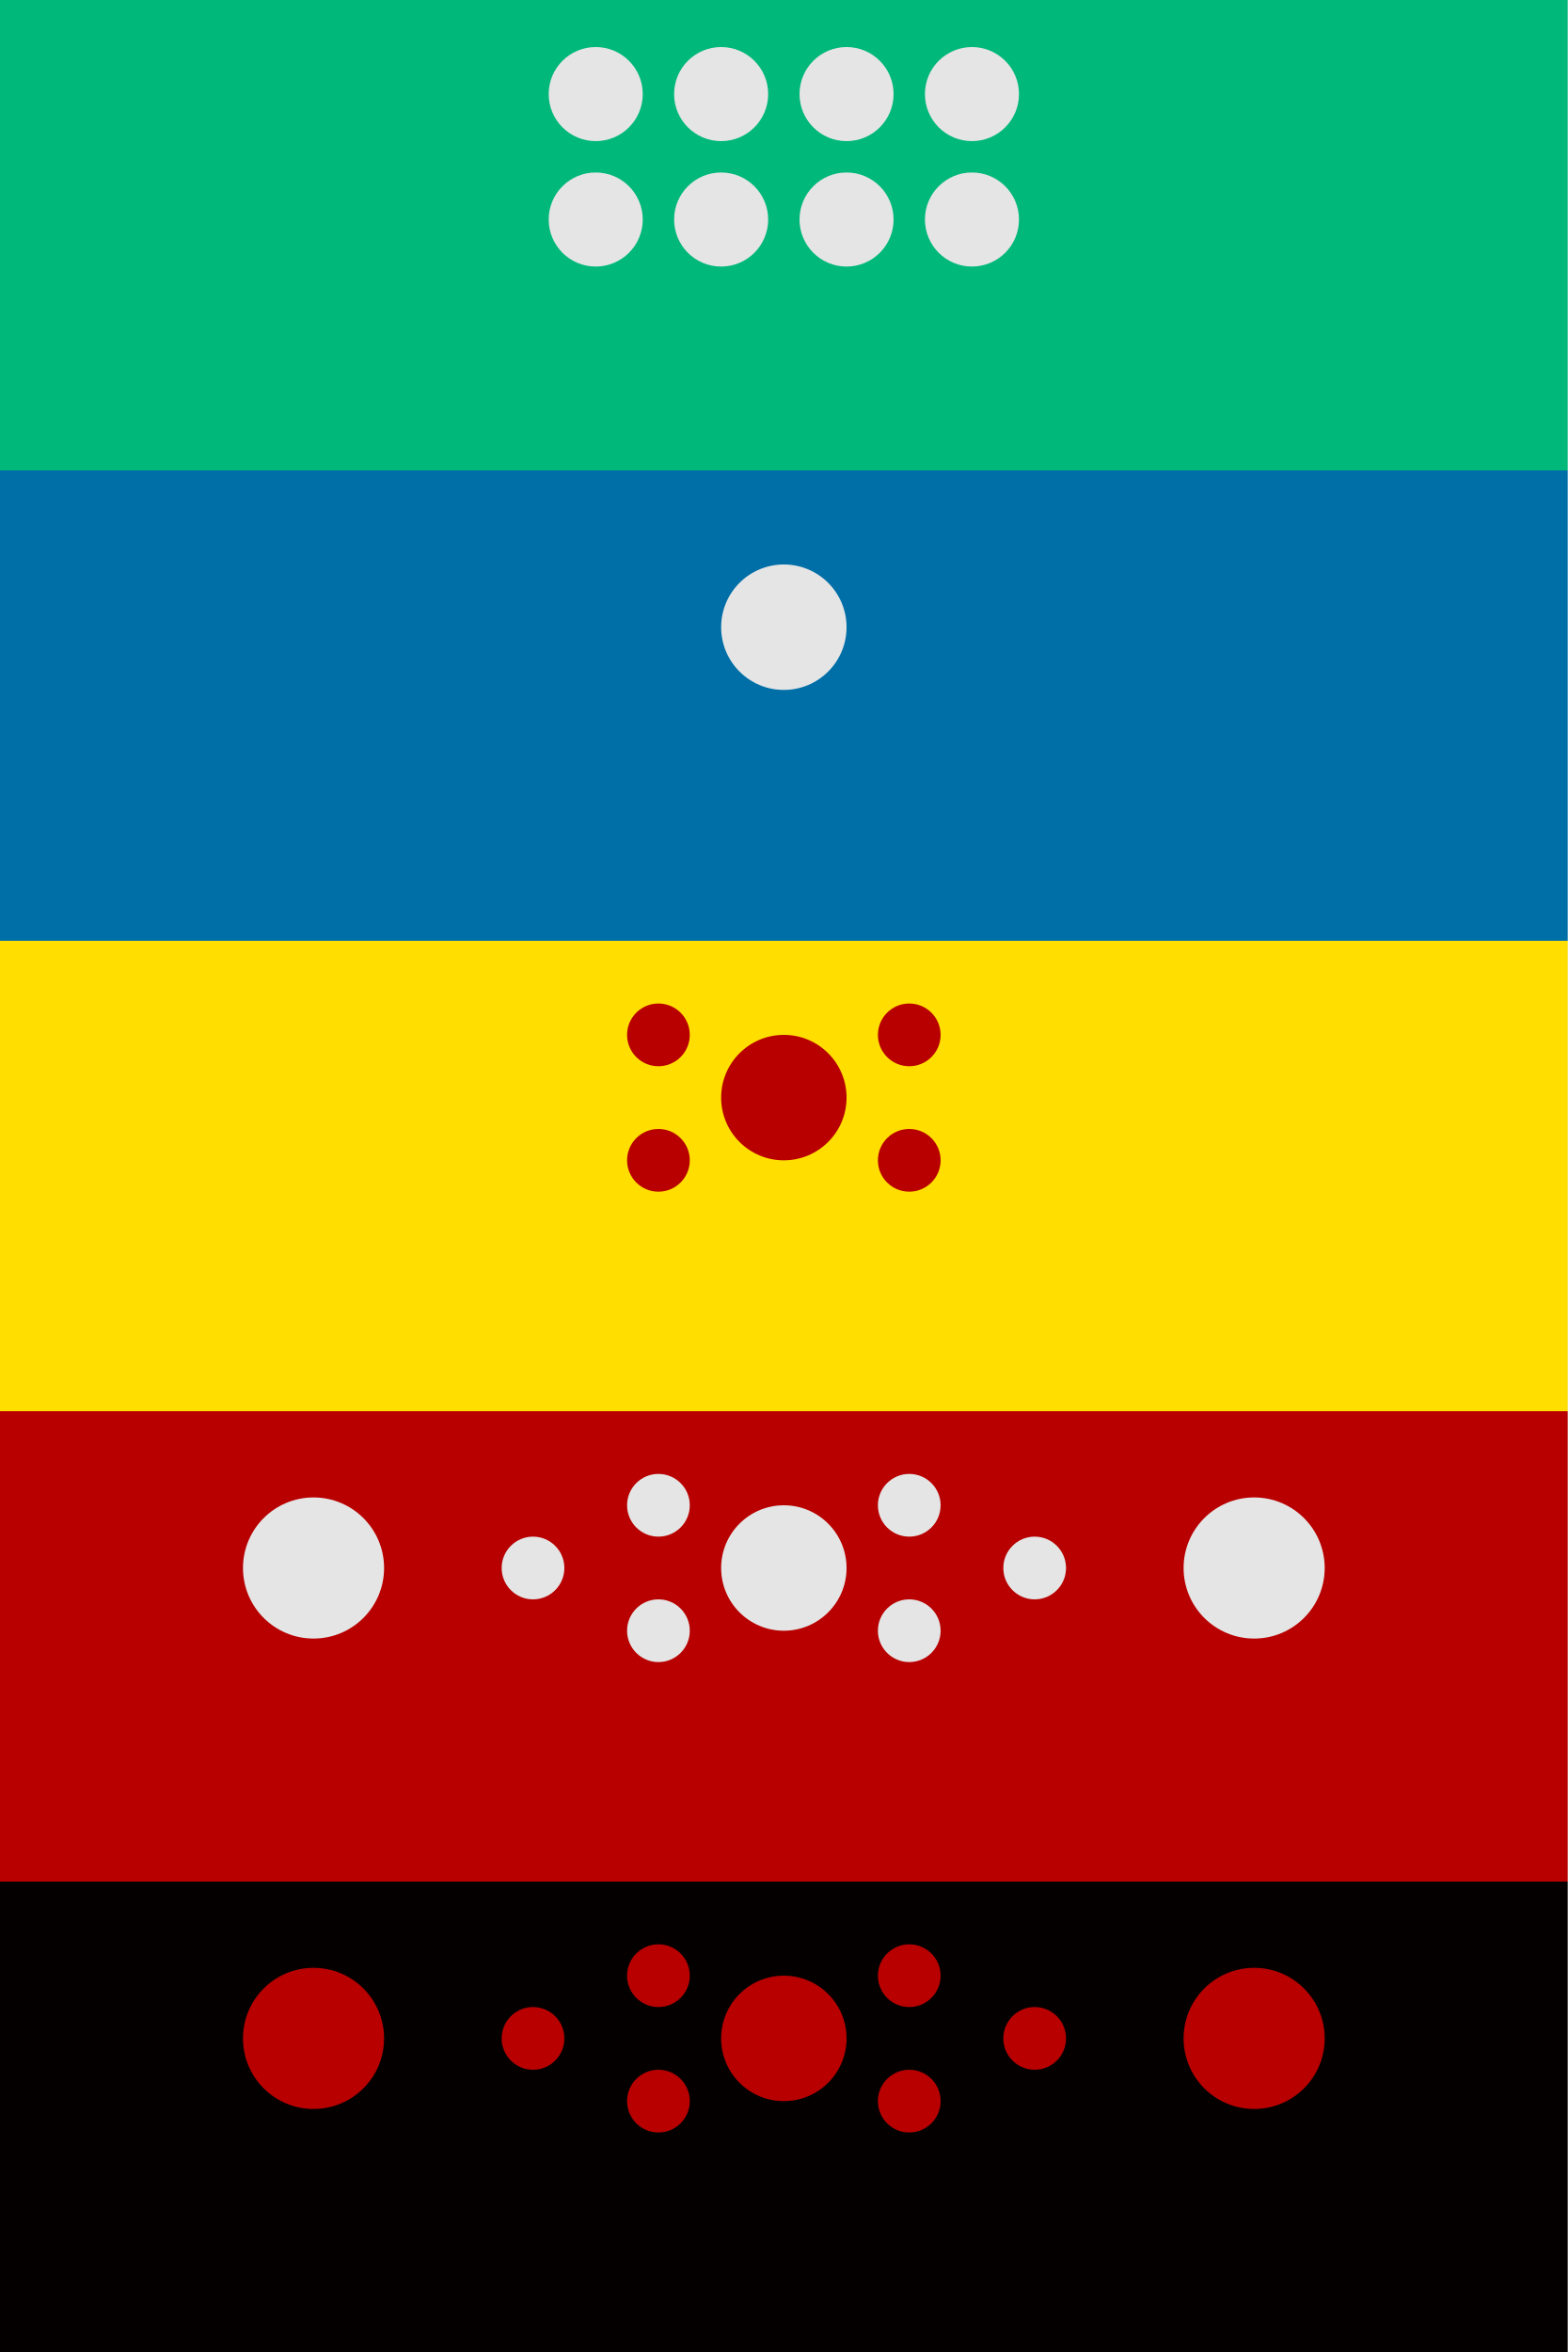
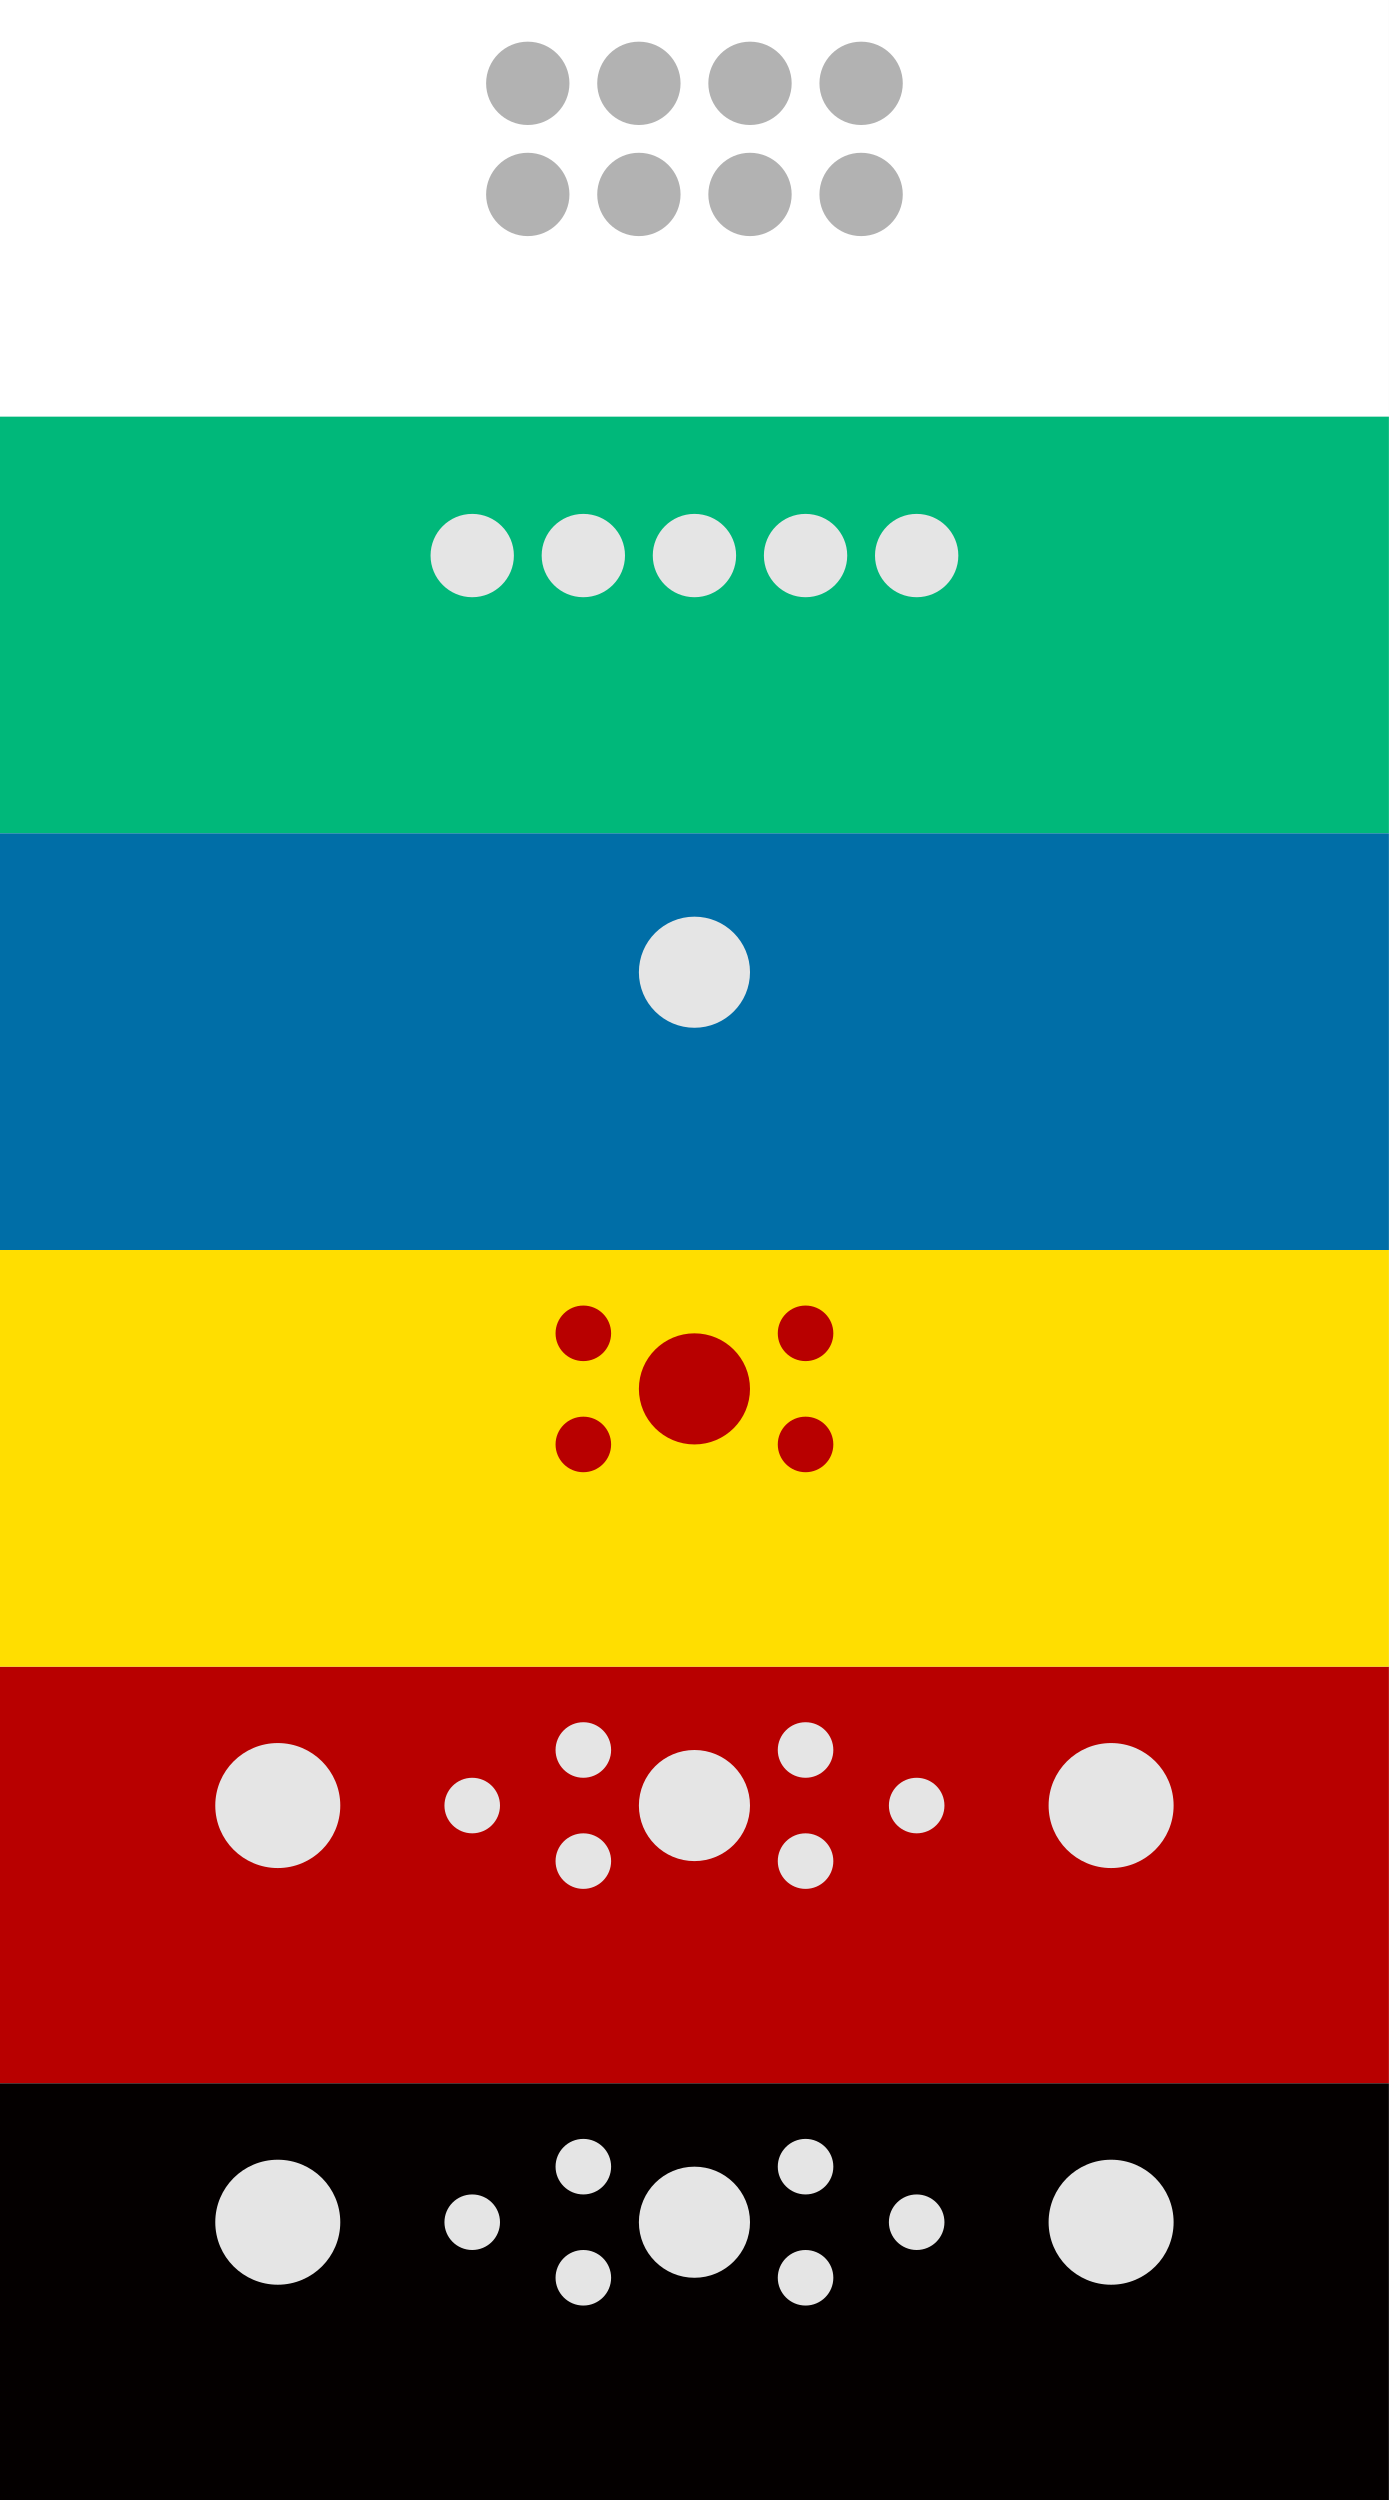
- <svg xmlns="http://www.w3.org/2000/svg" width="10mm" height="15mm" viewBox="0 0 10 15" version="1.1" id="svg8">
+ <svg xmlns="http://www.w3.org/2000/svg" id="svg8" version="1.1" viewBox="0 0 10 18" height="18mm" width="10mm">
  <defs id="defs2" />
  <g id="layer1">
-     <rect style="fill:#00b87a;fill-opacity:1;fill-rule:evenodd;stroke:none;stroke-width:0.126;stroke-linejoin:round;stroke-opacity:0.2" id="rect835" width="10" height="3" x="-4.0694719e-14" y="0" />
-     <rect y="3" x="1.0064678e-14" height="3" width="10" id="rect835-0" style="fill:#006ea7;fill-opacity:1;fill-rule:evenodd;stroke:none;stroke-width:0;stroke-linejoin:round;stroke-miterlimit:4;stroke-dasharray:none;stroke-opacity:0.2" />
-     <rect style="fill:#b80000;fill-opacity:1;fill-rule:evenodd;stroke:none;stroke-width:0;stroke-linejoin:round;stroke-miterlimit:4;stroke-dasharray:none;stroke-opacity:0.2" id="rect835-0-3" width="10" height="3" x="-2.220446e-16" y="9" />
-     <rect y="6" x="0" height="3" width="10" id="rect835-0-3-1" style="fill:#ffde00;fill-opacity:1;fill-rule:evenodd;stroke:none;stroke-width:0;stroke-linejoin:round;stroke-miterlimit:4;stroke-dasharray:none;stroke-opacity:0.2" />
-     <circle style="fill:#e5e5e5;fill-opacity:1;fill-rule:evenodd;stroke:none;stroke-width:0;stroke-linejoin:round;stroke-miterlimit:4;stroke-dasharray:none;stroke-opacity:0.2" id="path887" cx="5" cy="4" r="0.4" />
-     <circle cy="0.6" cx="3.8" id="use974" style="fill:#e5e5e5;fill-opacity:1;fill-rule:evenodd;stroke:none;stroke-width:0;stroke-linejoin:round;stroke-miterlimit:4;stroke-dasharray:none;stroke-opacity:0.2" r="0.3" />
-     <circle cy="1.4" cx="3.8" id="use976" style="opacity:0.998;fill:#e5e5e5;fill-opacity:1;fill-rule:evenodd;stroke:none;stroke-width:0;stroke-linejoin:round;stroke-miterlimit:4;stroke-dasharray:none;stroke-opacity:0.2" r="0.3" />
-     <circle cy="0.6" cx="-4.6" id="use978" style="fill:#e5e5e5;fill-opacity:1;fill-rule:evenodd;stroke:none;stroke-width:0;stroke-linejoin:round;stroke-miterlimit:4;stroke-dasharray:none;stroke-opacity:0.2" r="0.3" transform="scale(-1,1)" />
-     <circle cy="1.4" cx="-4.6" id="use980" style="opacity:0.998;fill:#e5e5e5;fill-opacity:1;fill-rule:evenodd;stroke:none;stroke-width:0;stroke-linejoin:round;stroke-miterlimit:4;stroke-dasharray:none;stroke-opacity:0.2" r="0.3" transform="scale(-1,1)" />
-     <circle cy="0.6" cx="5.4" id="use982" style="fill:#e5e5e5;fill-opacity:1;fill-rule:evenodd;stroke:none;stroke-width:0;stroke-linejoin:round;stroke-miterlimit:4;stroke-dasharray:none;stroke-opacity:0.2" r="0.3" />
-     <circle cy="1.4" cx="5.4" id="use984" style="opacity:0.998;fill:#e5e5e5;fill-opacity:1;fill-rule:evenodd;stroke:none;stroke-width:0;stroke-linejoin:round;stroke-miterlimit:4;stroke-dasharray:none;stroke-opacity:0.2" r="0.3" />
-     <circle cy="0.6" cx="-6.2" id="use986" style="fill:#e5e5e5;fill-opacity:1;fill-rule:evenodd;stroke:none;stroke-width:0;stroke-linejoin:round;stroke-miterlimit:4;stroke-dasharray:none;stroke-opacity:0.2" r="0.3" transform="scale(-1,1)" />
-     <circle cy="1.4" cx="-6.2" id="use988" style="opacity:0.998;fill:#e5e5e5;fill-opacity:1;fill-rule:evenodd;stroke:none;stroke-width:0;stroke-linejoin:round;stroke-miterlimit:4;stroke-dasharray:none;stroke-opacity:0.2" r="0.3" transform="scale(-1,1)" />
-     <circle r="0.4" cy="7" cx="5" id="path887-0" style="fill:#b80000;fill-opacity:1;fill-rule:evenodd;stroke:none;stroke-width:0;stroke-linejoin:round;stroke-miterlimit:4;stroke-dasharray:none;stroke-opacity:0.2" />
-     <circle style="fill:#b80000;fill-opacity:1;fill-rule:evenodd;stroke:none;stroke-width:0;stroke-linejoin:round;stroke-miterlimit:4;stroke-dasharray:none;stroke-opacity:0.2" id="path887-0-2" cx="4.2" cy="6.6" r="0.2" />
-     <circle cy="7.4" cx="-4.2" id="path887-0-2-4" style="fill:#b80000;fill-opacity:1;fill-rule:evenodd;stroke:none;stroke-width:0;stroke-linejoin:round;stroke-miterlimit:4;stroke-dasharray:none;stroke-opacity:0.2" transform="scale(-1,1)" r="0.2" />
-     <circle r="0.2" cy="6.6" cx="5.8" id="path887-0-2-8" style="fill:#b80000;fill-opacity:1;fill-rule:evenodd;stroke:none;stroke-width:0;stroke-linejoin:round;stroke-miterlimit:4;stroke-dasharray:none;stroke-opacity:0.2" />
-     <circle r="0.2" cy="7.4" cx="5.8" id="path887-0-2-2" style="fill:#b80000;fill-opacity:1;fill-rule:evenodd;stroke:none;stroke-width:0;stroke-linejoin:round;stroke-miterlimit:4;stroke-dasharray:none;stroke-opacity:0.2" />
-     <circle style="fill:#e5e5e5;fill-opacity:1;fill-rule:evenodd;stroke:none;stroke-width:0;stroke-linejoin:round;stroke-miterlimit:4;stroke-dasharray:none;stroke-opacity:0.2" id="path887-0-6" cx="5" cy="10" r="0.4" />
-     <circle r="0.2" cy="9.6" cx="4.2" id="path887-0-2-1" style="fill:#e5e5e5;fill-opacity:1;fill-rule:evenodd;stroke:none;stroke-width:0;stroke-linejoin:round;stroke-miterlimit:4;stroke-dasharray:none;stroke-opacity:0.2" />
-     <circle r="0.2" transform="scale(-1,1)" style="fill:#e5e5e5;fill-opacity:1;fill-rule:evenodd;stroke:none;stroke-width:0;stroke-linejoin:round;stroke-miterlimit:4;stroke-dasharray:none;stroke-opacity:0.2" id="path887-0-2-4-6" cx="-4.2" cy="10.4" />
-     <circle style="fill:#e5e5e5;fill-opacity:1;fill-rule:evenodd;stroke:none;stroke-width:0;stroke-linejoin:round;stroke-miterlimit:4;stroke-dasharray:none;stroke-opacity:0.2" id="path887-0-2-8-3" cx="5.8" cy="9.6" r="0.2" />
-     <circle style="fill:#e5e5e5;fill-opacity:1;fill-rule:evenodd;stroke:none;stroke-width:0;stroke-linejoin:round;stroke-miterlimit:4;stroke-dasharray:none;stroke-opacity:0.2" id="path887-0-2-2-2" cx="5.8" cy="10.4" r="0.2" />
-     <circle r="0.2" cy="10" cx="6.6" id="path887-0-2-8-3-0" style="fill:#e5e5e5;fill-opacity:1;fill-rule:evenodd;stroke:none;stroke-width:0;stroke-linejoin:round;stroke-miterlimit:4;stroke-dasharray:none;stroke-opacity:0.2" />
-     <circle r="0.2" cy="10" cx="3.4" id="path887-0-2-8-3-06" style="fill:#e5e5e5;fill-opacity:1;fill-rule:evenodd;stroke:none;stroke-width:0;stroke-linejoin:round;stroke-miterlimit:4;stroke-dasharray:none;stroke-opacity:0.2" />
-     <circle cy="10" cx="8" id="path887-0-6-2" style="fill:#e5e5e5;fill-opacity:1;fill-rule:evenodd;stroke:none;stroke-width:0;stroke-linejoin:round;stroke-miterlimit:4;stroke-dasharray:none;stroke-opacity:0.2" r="0.45" />
-     <circle r="0.45" style="fill:#e5e5e5;fill-opacity:1;fill-rule:evenodd;stroke:none;stroke-width:0;stroke-linejoin:round;stroke-miterlimit:4;stroke-dasharray:none;stroke-opacity:0.2" id="path887-0-6-2-8" cx="2" cy="10" />
-     <rect y="12" x="-1.9073487e-07" height="3" width="10" id="rect835-0-3-6" style="fill:#040000;fill-opacity:1;fill-rule:evenodd;stroke:none;stroke-width:0;stroke-linejoin:round;stroke-miterlimit:4;stroke-dasharray:none;stroke-opacity:0.2" />
-     <circle r="0.4" cy="13" cx="5" id="path887-0-6-4" style="fill:#b80000;fill-opacity:1;fill-rule:evenodd;stroke:none;stroke-width:0;stroke-linejoin:round;stroke-miterlimit:4;stroke-dasharray:none;stroke-opacity:0.2" />
-     <circle style="fill:#b80000;fill-opacity:1;fill-rule:evenodd;stroke:none;stroke-width:0;stroke-linejoin:round;stroke-miterlimit:4;stroke-dasharray:none;stroke-opacity:0.2" id="path887-0-2-1-5" cx="4.2" cy="12.6" r="0.2" />
-     <circle cy="13.4" cx="-4.2" id="path887-0-2-4-6-2" style="fill:#b80000;fill-opacity:1;fill-rule:evenodd;stroke:none;stroke-width:0;stroke-linejoin:round;stroke-miterlimit:4;stroke-dasharray:none;stroke-opacity:0.2" transform="scale(-1,1)" r="0.2" />
-     <circle r="0.2" cy="12.6" cx="5.8" id="path887-0-2-8-3-3" style="fill:#b80000;fill-opacity:1;fill-rule:evenodd;stroke:none;stroke-width:0;stroke-linejoin:round;stroke-miterlimit:4;stroke-dasharray:none;stroke-opacity:0.2" />
-     <circle r="0.2" cy="13.4" cx="5.8" id="path887-0-2-2-2-6" style="fill:#b80000;fill-opacity:1;fill-rule:evenodd;stroke:none;stroke-width:0;stroke-linejoin:round;stroke-miterlimit:4;stroke-dasharray:none;stroke-opacity:0.2" />
-     <circle style="fill:#b80000;fill-opacity:1;fill-rule:evenodd;stroke:none;stroke-width:0;stroke-linejoin:round;stroke-miterlimit:4;stroke-dasharray:none;stroke-opacity:0.2" id="path887-0-2-8-3-0-9" cx="6.6" cy="13" r="0.2" />
-     <circle style="fill:#b80000;fill-opacity:1;fill-rule:evenodd;stroke:none;stroke-width:0;stroke-linejoin:round;stroke-miterlimit:4;stroke-dasharray:none;stroke-opacity:0.2" id="path887-0-2-8-3-06-0" cx="3.4" cy="13" r="0.2" />
-     <circle r="0.45" style="fill:#b80000;fill-opacity:1;fill-rule:evenodd;stroke:none;stroke-width:0;stroke-linejoin:round;stroke-miterlimit:4;stroke-dasharray:none;stroke-opacity:0.2" id="path887-0-6-2-4" cx="8" cy="13" />
-     <circle cy="13" cx="2" id="path887-0-6-2-8-2" style="fill:#b80000;fill-opacity:1;fill-rule:evenodd;stroke:none;stroke-width:0;stroke-linejoin:round;stroke-miterlimit:4;stroke-dasharray:none;stroke-opacity:0.2" r="0.45" />
+     <rect style="fill:#ffffff;fill-opacity:1;fill-rule:evenodd;stroke:none;stroke-width:0.126;stroke-linejoin:round;stroke-opacity:0.2" id="rect835-9" width="10" height="3" x="-1.110223e-16" y="0" />
+     <rect y="3" x="-1.174986e-16" height="3" width="10" id="rect835" style="fill:#00b87a;fill-opacity:1;fill-rule:evenodd;stroke:none;stroke-width:0.126;stroke-linejoin:round;stroke-opacity:0.2" />
+     <rect style="fill:#006ea7;fill-opacity:1;fill-rule:evenodd;stroke:none;stroke-width:0;stroke-linejoin:round;stroke-miterlimit:4;stroke-dasharray:none;stroke-opacity:0.2" id="rect835-0" width="10" height="3" x="-1.174986e-16" y="6" />
+     <rect y="12" x="-1.0404222e-14" height="3" width="10" id="rect835-0-3" style="fill:#b80000;fill-opacity:1;fill-rule:evenodd;stroke:none;stroke-width:0;stroke-linejoin:round;stroke-miterlimit:4;stroke-dasharray:none;stroke-opacity:0.2" />
+     <rect style="fill:#ffde00;fill-opacity:1;fill-rule:evenodd;stroke:none;stroke-width:0;stroke-linejoin:round;stroke-miterlimit:4;stroke-dasharray:none;stroke-opacity:0.2" id="rect835-0-3-1" width="10" height="3" x="-1.0182177e-14" y="9" />
+     <circle r="0.4" cy="7" cx="5" id="path887" style="fill:#e5e5e5;fill-opacity:1;fill-rule:evenodd;stroke:none;stroke-width:0;stroke-linejoin:round;stroke-miterlimit:4;stroke-dasharray:none;stroke-opacity:0.2" />
+     <circle r="0.3" style="fill:#b2b2b2;fill-opacity:1;fill-rule:evenodd;stroke:none;stroke-width:0;stroke-linejoin:round;stroke-miterlimit:4;stroke-dasharray:none;stroke-opacity:0.2" id="use974" cx="3.8" cy="0.6" />
+     <circle r="0.3" style="opacity:0.998;fill:#e5e5e5;fill-opacity:1;fill-rule:evenodd;stroke:none;stroke-width:0;stroke-linejoin:round;stroke-miterlimit:4;stroke-dasharray:none;stroke-opacity:0.2" id="use976" cx="3.4" cy="4" />
+     <circle transform="scale(-1,1)" r="0.3" style="fill:#b2b2b2;fill-opacity:1;fill-rule:evenodd;stroke:none;stroke-width:0;stroke-linejoin:round;stroke-miterlimit:4;stroke-dasharray:none;stroke-opacity:0.2" id="use978" cx="-4.6" cy="0.6" />
+     <circle transform="scale(-1,1)" r="0.3" style="opacity:0.998;fill:#e5e5e5;fill-opacity:1;fill-rule:evenodd;stroke:none;stroke-width:0;stroke-linejoin:round;stroke-miterlimit:4;stroke-dasharray:none;stroke-opacity:0.2" id="use980" cx="-4.2" cy="4" />
+     <circle r="0.3" style="fill:#b2b2b2;fill-opacity:1;fill-rule:evenodd;stroke:none;stroke-width:0;stroke-linejoin:round;stroke-miterlimit:4;stroke-dasharray:none;stroke-opacity:0.2" id="use982" cx="5.4" cy="0.6" />
+     <circle r="0.3" style="opacity:0.998;fill:#e5e5e5;fill-opacity:1;fill-rule:evenodd;stroke:none;stroke-width:0;stroke-linejoin:round;stroke-miterlimit:4;stroke-dasharray:none;stroke-opacity:0.2" id="use984" cx="5" cy="4" />
+     <circle transform="scale(-1,1)" r="0.3" style="fill:#b2b2b2;fill-opacity:1;fill-rule:evenodd;stroke:none;stroke-width:0;stroke-linejoin:round;stroke-miterlimit:4;stroke-dasharray:none;stroke-opacity:0.2" id="use986" cx="-6.2" cy="0.6" />
+     <circle transform="scale(-1,1)" r="0.3" style="opacity:0.998;fill:#e5e5e5;fill-opacity:1;fill-rule:evenodd;stroke:none;stroke-width:0;stroke-linejoin:round;stroke-miterlimit:4;stroke-dasharray:none;stroke-opacity:0.2" id="use988" cx="-5.8" cy="4" />
+     <circle style="fill:#b80000;fill-opacity:1;fill-rule:evenodd;stroke:none;stroke-width:0;stroke-linejoin:round;stroke-miterlimit:4;stroke-dasharray:none;stroke-opacity:0.2" id="path887-0" cx="5" cy="10" r="0.4" />
+     <circle r="0.2" cy="9.6" cx="4.2" id="path887-0-2" style="fill:#b80000;fill-opacity:1;fill-rule:evenodd;stroke:none;stroke-width:0;stroke-linejoin:round;stroke-miterlimit:4;stroke-dasharray:none;stroke-opacity:0.2" />
+     <circle r="0.2" transform="scale(-1,1)" style="fill:#b80000;fill-opacity:1;fill-rule:evenodd;stroke:none;stroke-width:0;stroke-linejoin:round;stroke-miterlimit:4;stroke-dasharray:none;stroke-opacity:0.2" id="path887-0-2-4" cx="-4.2" cy="10.4" />
+     <circle style="fill:#b80000;fill-opacity:1;fill-rule:evenodd;stroke:none;stroke-width:0;stroke-linejoin:round;stroke-miterlimit:4;stroke-dasharray:none;stroke-opacity:0.2" id="path887-0-2-8" cx="5.8" cy="9.6" r="0.2" />
+     <circle style="fill:#b80000;fill-opacity:1;fill-rule:evenodd;stroke:none;stroke-width:0;stroke-linejoin:round;stroke-miterlimit:4;stroke-dasharray:none;stroke-opacity:0.2" id="path887-0-2-2" cx="5.8" cy="10.4" r="0.2" />
+     <circle r="0.4" cy="13" cx="5" id="path887-0-6" style="fill:#e5e5e5;fill-opacity:1;fill-rule:evenodd;stroke:none;stroke-width:0;stroke-linejoin:round;stroke-miterlimit:4;stroke-dasharray:none;stroke-opacity:0.2" />
+     <circle style="fill:#e5e5e5;fill-opacity:1;fill-rule:evenodd;stroke:none;stroke-width:0;stroke-linejoin:round;stroke-miterlimit:4;stroke-dasharray:none;stroke-opacity:0.2" id="path887-0-2-1" cx="4.2" cy="12.6" r="0.2" />
+     <circle cy="13.4" cx="-4.2" id="path887-0-2-4-6" style="fill:#e5e5e5;fill-opacity:1;fill-rule:evenodd;stroke:none;stroke-width:0;stroke-linejoin:round;stroke-miterlimit:4;stroke-dasharray:none;stroke-opacity:0.2" transform="scale(-1,1)" r="0.2" />
+     <circle r="0.2" cy="12.6" cx="5.8" id="path887-0-2-8-3" style="fill:#e5e5e5;fill-opacity:1;fill-rule:evenodd;stroke:none;stroke-width:0;stroke-linejoin:round;stroke-miterlimit:4;stroke-dasharray:none;stroke-opacity:0.2" />
+     <circle r="0.2" cy="13.4" cx="5.8" id="path887-0-2-2-2" style="fill:#e5e5e5;fill-opacity:1;fill-rule:evenodd;stroke:none;stroke-width:0;stroke-linejoin:round;stroke-miterlimit:4;stroke-dasharray:none;stroke-opacity:0.2" />
+     <circle style="fill:#e5e5e5;fill-opacity:1;fill-rule:evenodd;stroke:none;stroke-width:0;stroke-linejoin:round;stroke-miterlimit:4;stroke-dasharray:none;stroke-opacity:0.2" id="path887-0-2-8-3-0" cx="6.6" cy="13" r="0.2" />
+     <circle style="fill:#e5e5e5;fill-opacity:1;fill-rule:evenodd;stroke:none;stroke-width:0;stroke-linejoin:round;stroke-miterlimit:4;stroke-dasharray:none;stroke-opacity:0.2" id="path887-0-2-8-3-06" cx="3.4" cy="13" r="0.2" />
+     <circle r="0.45" style="fill:#e5e5e5;fill-opacity:1;fill-rule:evenodd;stroke:none;stroke-width:0;stroke-linejoin:round;stroke-miterlimit:4;stroke-dasharray:none;stroke-opacity:0.2" id="path887-0-6-2" cx="8" cy="13" />
+     <circle cy="13" cx="2" id="path887-0-6-2-8" style="fill:#e5e5e5;fill-opacity:1;fill-rule:evenodd;stroke:none;stroke-width:0;stroke-linejoin:round;stroke-miterlimit:4;stroke-dasharray:none;stroke-opacity:0.2" r="0.45" />
+     <rect style="fill:#040000;fill-opacity:1;fill-rule:evenodd;stroke:none;stroke-width:0;stroke-linejoin:round;stroke-miterlimit:4;stroke-dasharray:none;stroke-opacity:0.2" id="rect835-0-3-6" width="10" height="3" x="-1.9073488e-07" y="15" />
+     <circle style="fill:#e5e5e5;fill-opacity:1;fill-rule:evenodd;stroke:none;stroke-width:0;stroke-linejoin:round;stroke-miterlimit:4;stroke-dasharray:none;stroke-opacity:0.2" id="path887-0-6-4" cx="5" cy="16" r="0.4" />
+     <circle r="0.2" cy="15.6" cx="4.2" id="path887-0-2-1-5" style="fill:#e5e5e5;fill-opacity:1;fill-rule:evenodd;stroke:none;stroke-width:0;stroke-linejoin:round;stroke-miterlimit:4;stroke-dasharray:none;stroke-opacity:0.2" />
+     <circle r="0.2" transform="scale(-1,1)" style="fill:#e5e5e5;fill-opacity:1;fill-rule:evenodd;stroke:none;stroke-width:0;stroke-linejoin:round;stroke-miterlimit:4;stroke-dasharray:none;stroke-opacity:0.2" id="path887-0-2-4-6-2" cx="-4.2" cy="16.4" />
+     <circle style="fill:#e5e5e5;fill-opacity:1;fill-rule:evenodd;stroke:none;stroke-width:0;stroke-linejoin:round;stroke-miterlimit:4;stroke-dasharray:none;stroke-opacity:0.2" id="path887-0-2-8-3-3" cx="5.8" cy="15.6" r="0.2" />
+     <circle style="fill:#e5e5e5;fill-opacity:1;fill-rule:evenodd;stroke:none;stroke-width:0;stroke-linejoin:round;stroke-miterlimit:4;stroke-dasharray:none;stroke-opacity:0.2" id="path887-0-2-2-2-6" cx="5.8" cy="16.4" r="0.2" />
+     <circle r="0.2" cy="16" cx="6.6" id="path887-0-2-8-3-0-9" style="fill:#e5e5e5;fill-opacity:1;fill-rule:evenodd;stroke:none;stroke-width:0;stroke-linejoin:round;stroke-miterlimit:4;stroke-dasharray:none;stroke-opacity:0.2" />
+     <circle r="0.2" cy="16" cx="3.4" id="path887-0-2-8-3-06-0" style="fill:#e5e5e5;fill-opacity:1;fill-rule:evenodd;stroke:none;stroke-width:0;stroke-linejoin:round;stroke-miterlimit:4;stroke-dasharray:none;stroke-opacity:0.2" />
+     <circle cy="16" cx="8" id="path887-0-6-2-4" style="fill:#e5e5e5;fill-opacity:1;fill-rule:evenodd;stroke:none;stroke-width:0;stroke-linejoin:round;stroke-miterlimit:4;stroke-dasharray:none;stroke-opacity:0.2" r="0.45" />
+     <circle r="0.45" style="fill:#e5e5e5;fill-opacity:1;fill-rule:evenodd;stroke:none;stroke-width:0;stroke-linejoin:round;stroke-miterlimit:4;stroke-dasharray:none;stroke-opacity:0.2" id="path887-0-6-2-8-2" cx="2" cy="16" />
+     <circle cy="4" cx="-6.6" id="use988-1" style="opacity:0.998;fill:#e5e5e5;fill-opacity:1;fill-rule:evenodd;stroke:none;stroke-width:0;stroke-linejoin:round;stroke-miterlimit:4;stroke-dasharray:none;stroke-opacity:0.2" r="0.3" transform="scale(-1,1)" />
+     <circle cy="1.4" cx="3.8" id="use974-0" style="fill:#b2b2b2;fill-opacity:1;fill-rule:evenodd;stroke:none;stroke-width:0;stroke-linejoin:round;stroke-miterlimit:4;stroke-dasharray:none;stroke-opacity:0.2" r="0.3" />
+     <circle cy="1.4" cx="-4.6" id="use978-3" style="fill:#b2b2b2;fill-opacity:1;fill-rule:evenodd;stroke:none;stroke-width:0;stroke-linejoin:round;stroke-miterlimit:4;stroke-dasharray:none;stroke-opacity:0.2" r="0.3" transform="scale(-1,1)" />
+     <circle cy="1.4" cx="5.4" id="use982-2" style="fill:#b2b2b2;fill-opacity:1;fill-rule:evenodd;stroke:none;stroke-width:0;stroke-linejoin:round;stroke-miterlimit:4;stroke-dasharray:none;stroke-opacity:0.2" r="0.3" />
+     <circle cy="1.4" cx="-6.2" id="use986-6" style="fill:#b2b2b2;fill-opacity:1;fill-rule:evenodd;stroke:none;stroke-width:0;stroke-linejoin:round;stroke-miterlimit:4;stroke-dasharray:none;stroke-opacity:0.2" r="0.3" transform="scale(-1,1)" />
  </g>
</svg>
